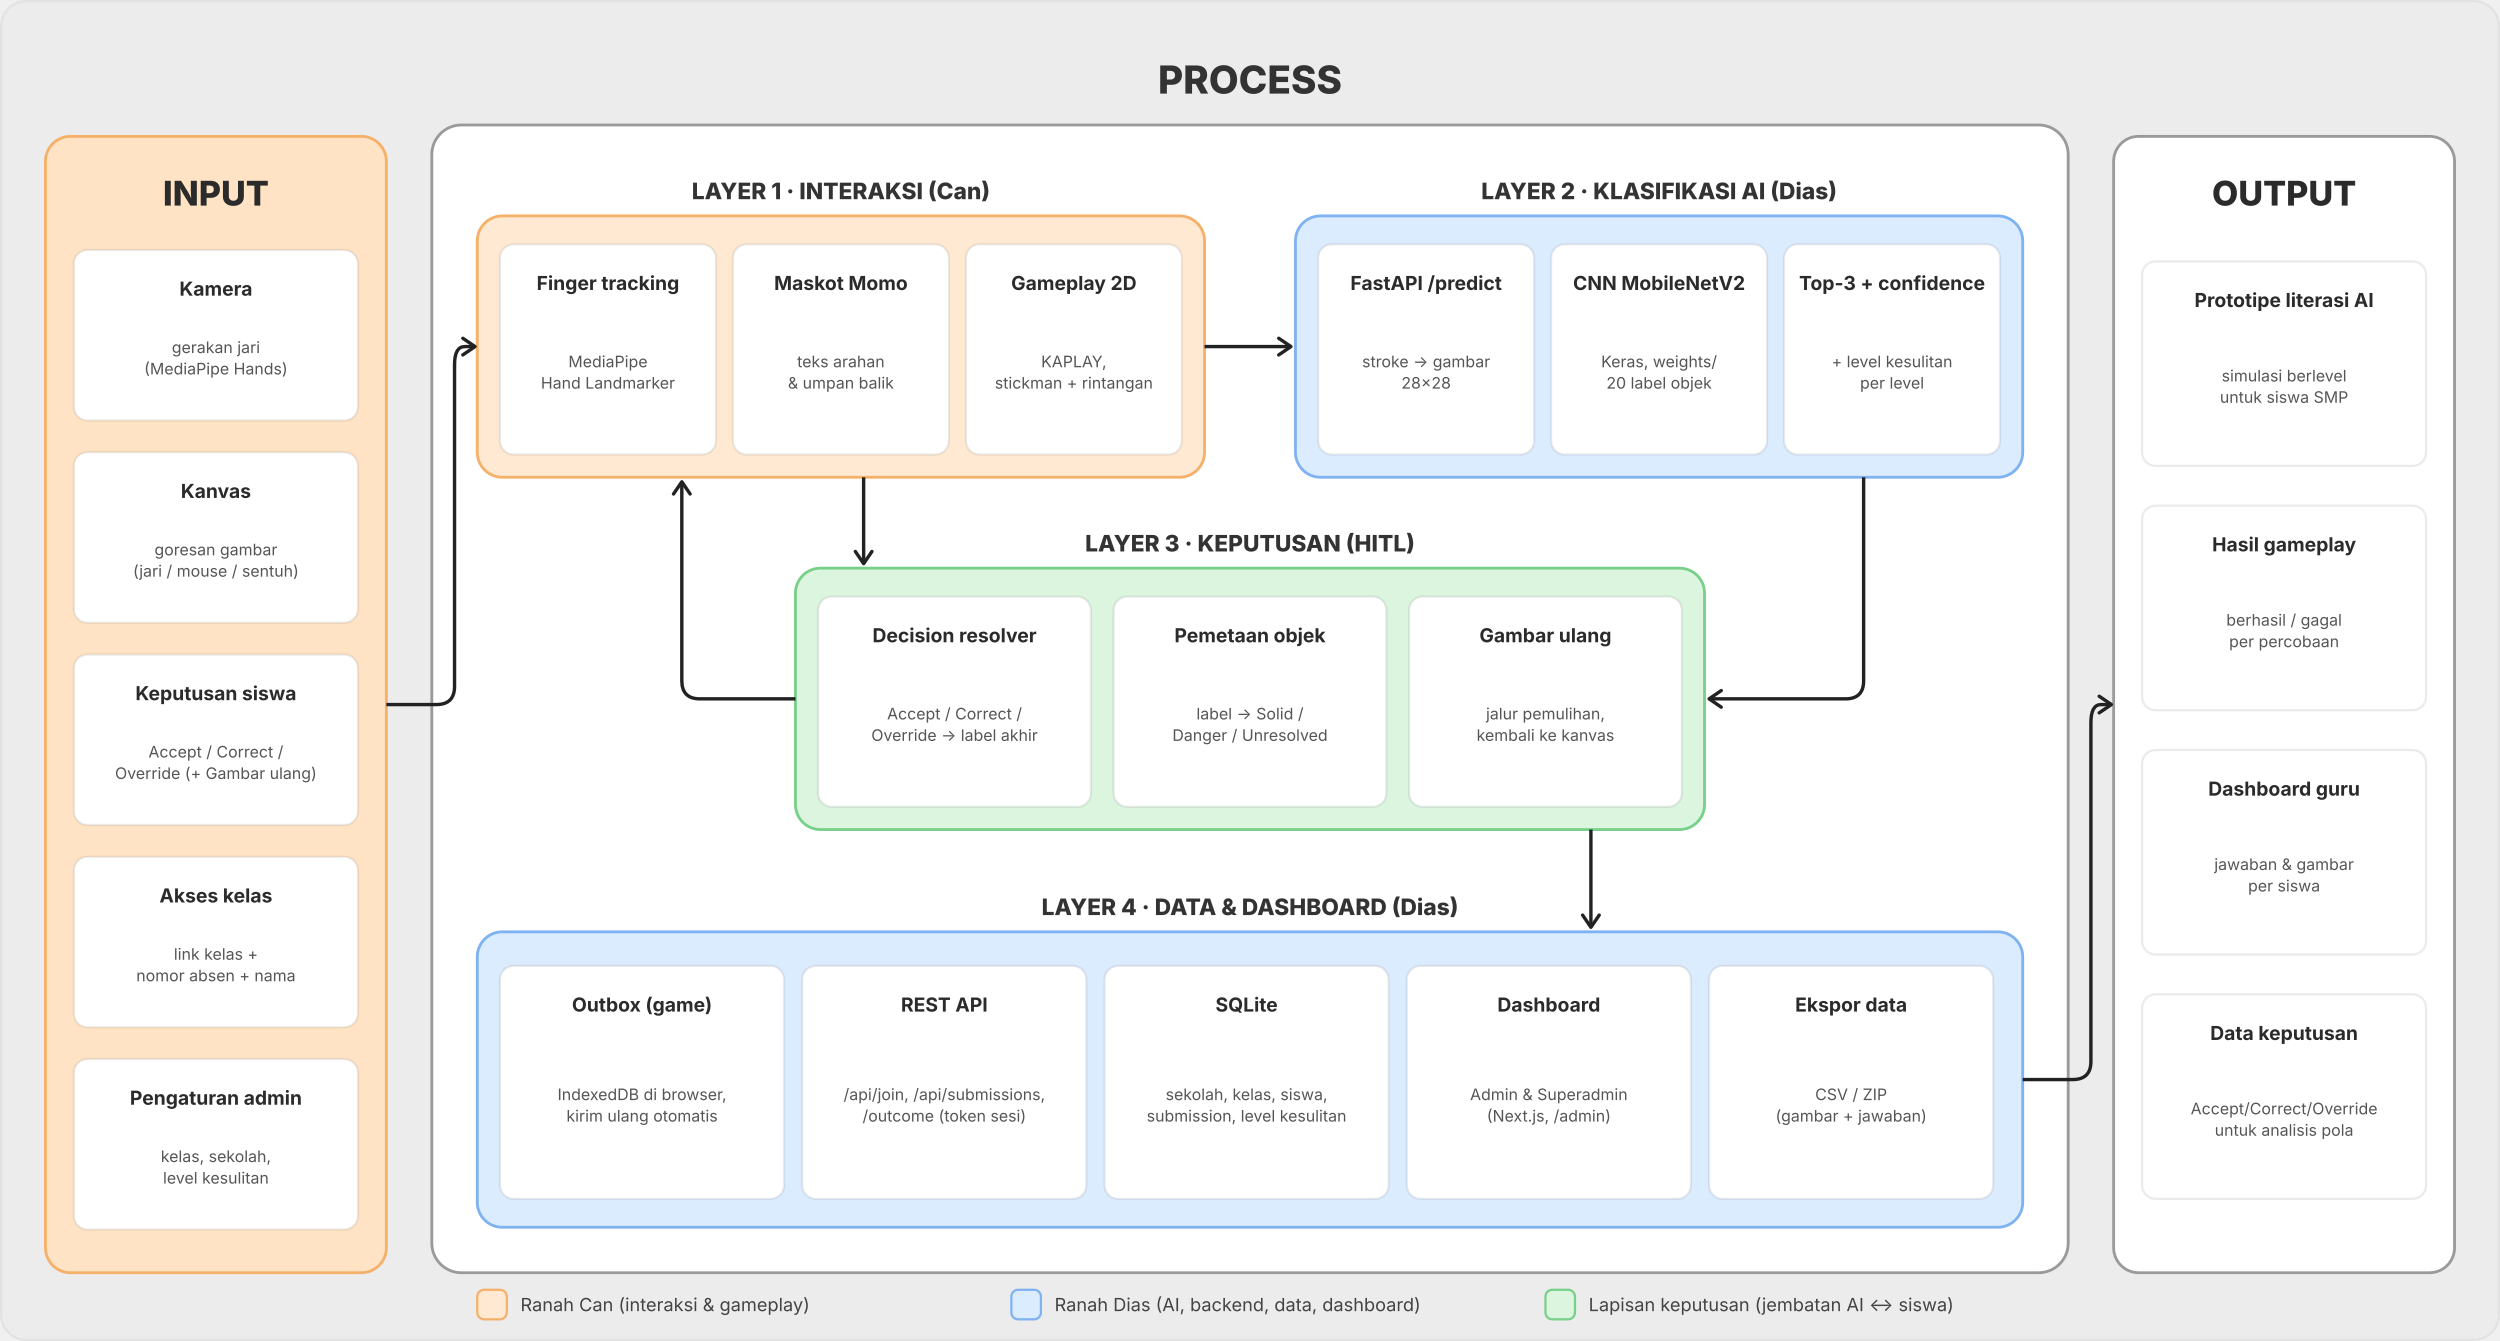
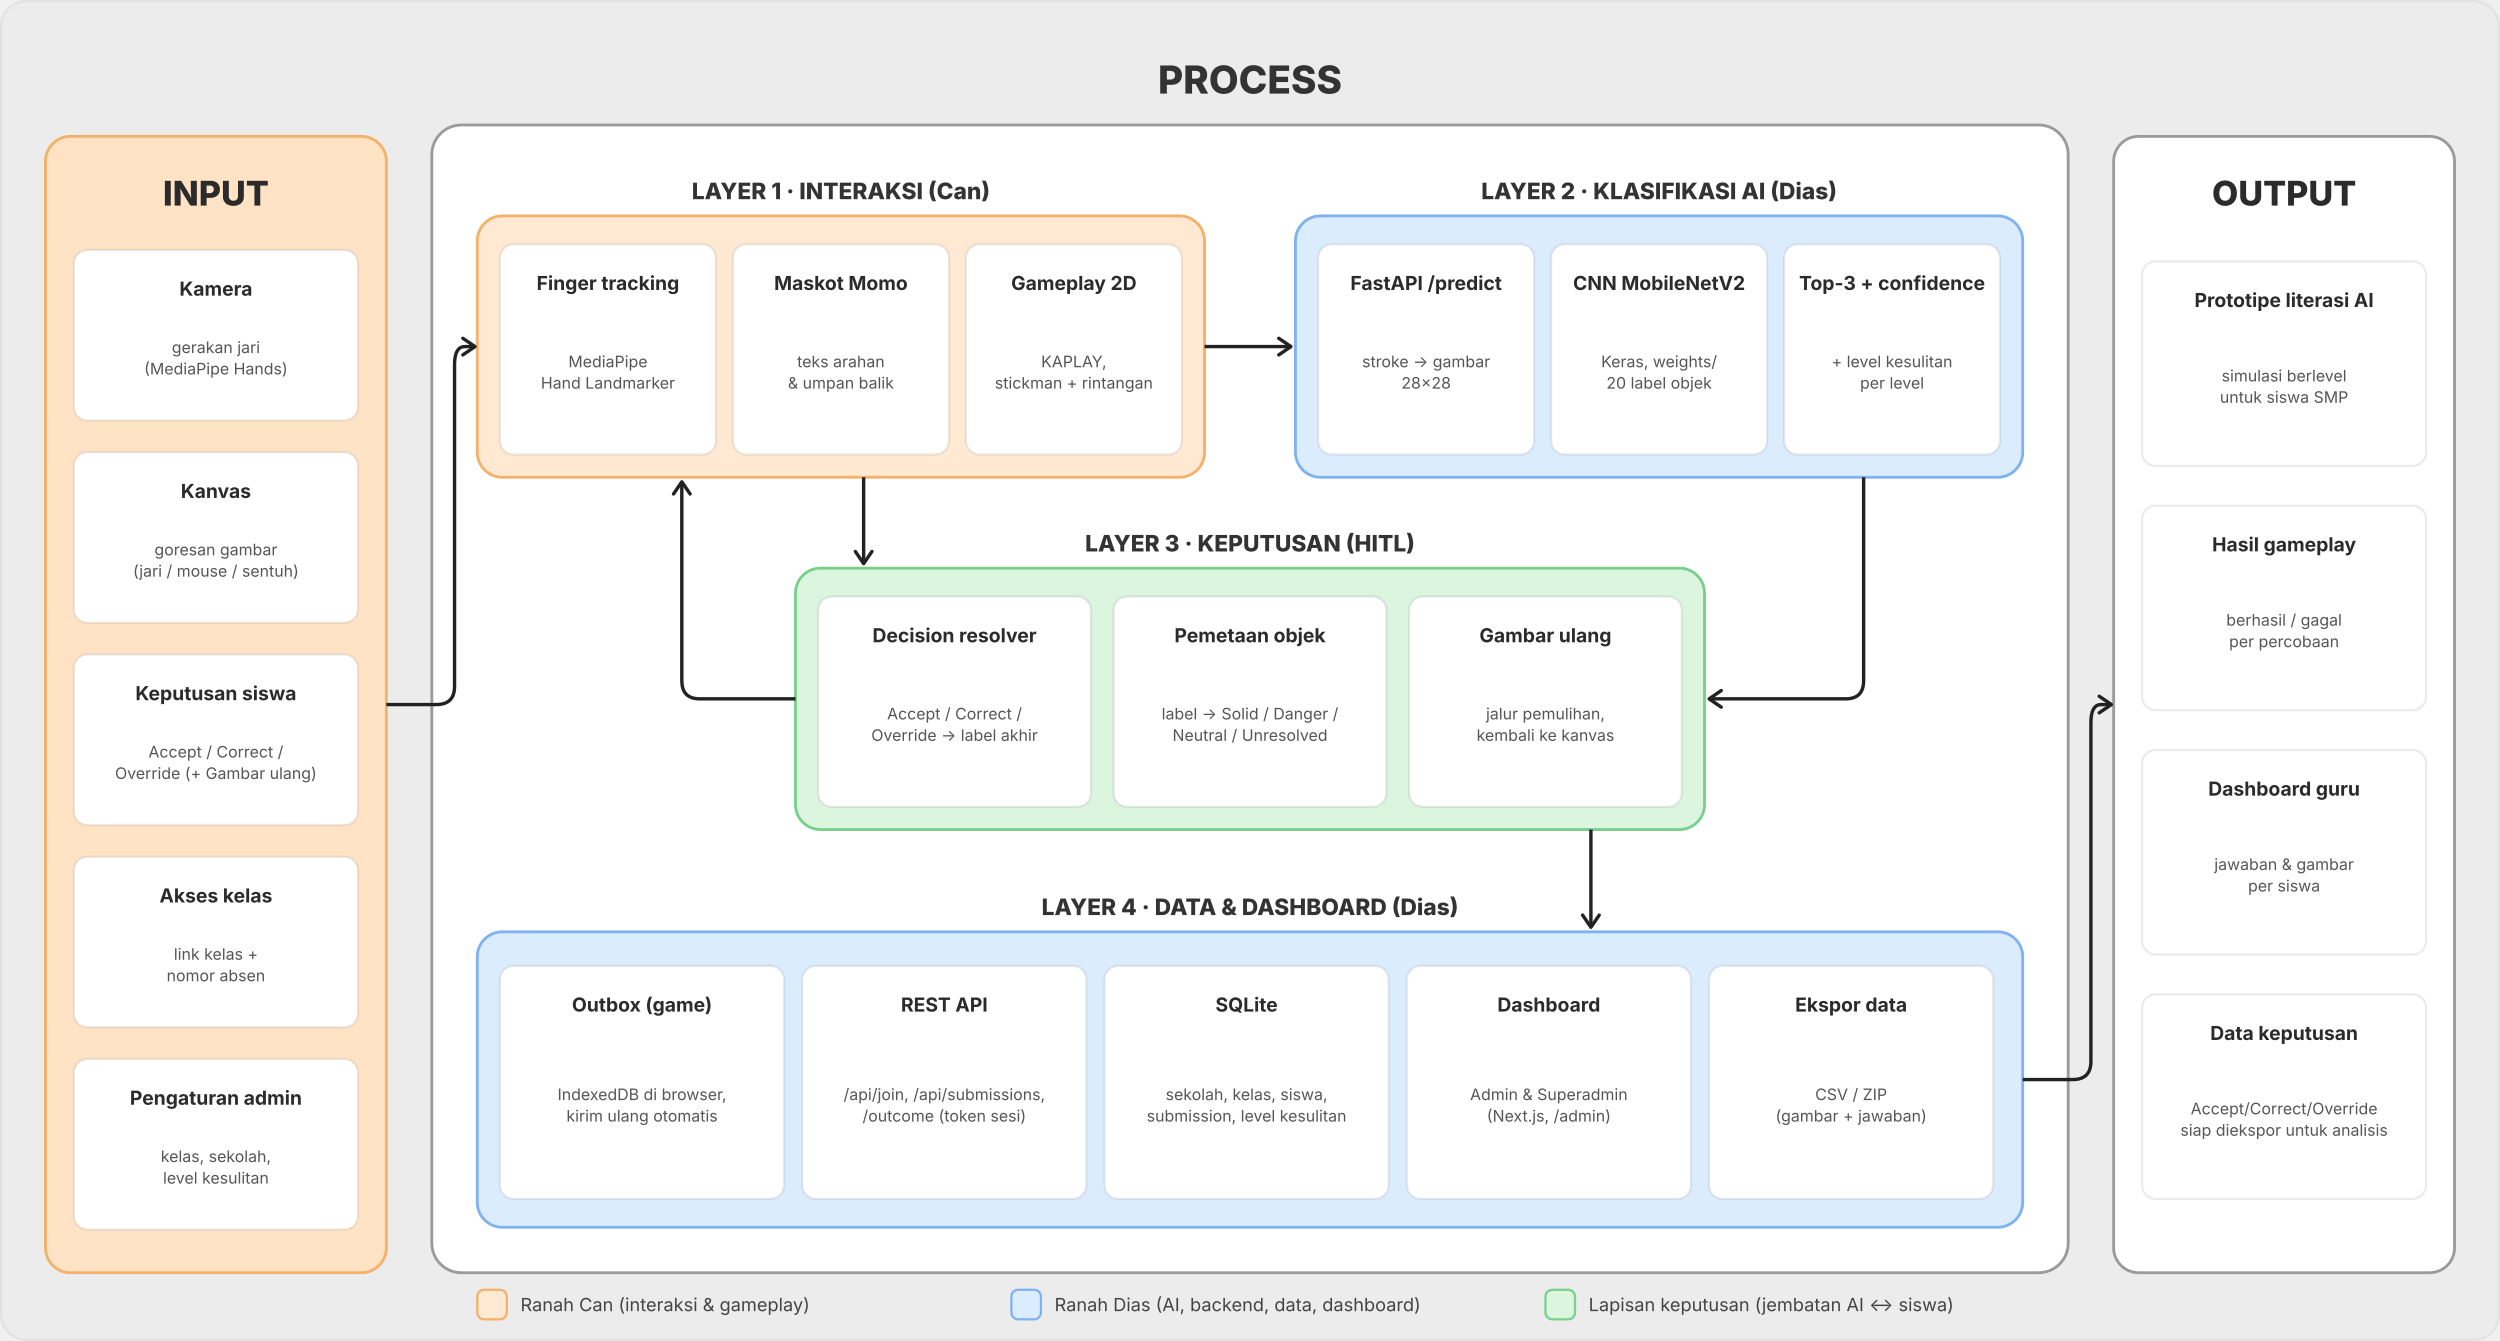
<svg xmlns="http://www.w3.org/2000/svg" width="2200" height="1180" viewBox="0 0 2200 1180">
  <rect x="1" y="1" width="2198" height="1178" rx="22" fill="#ececec" stroke="#e2e2e2" stroke-width="2" />
  <text x="1100.0" y="70.0" font-family="Inter, 'DejaVu Sans', sans-serif" font-size="34" font-weight="800" fill="#333" text-anchor="middle" dominant-baseline="central">PROCESS</text>
  <rect x="40" y="120" width="300" height="1000" rx="22" fill="#ffe3c4" stroke="#f5b06a" stroke-width="2.5" />
  <text x="190" y="170.0" font-family="Inter, 'DejaVu Sans', sans-serif" font-size="30" font-weight="800" fill="#2b2b2b" text-anchor="middle" dominant-baseline="central">INPUT</text>
  <rect x="65" y="220" width="250" height="150" rx="12" fill="#ffffff" stroke="#00000014" stroke-width="2" />
  <text x="190.0" y="254.0" font-family="Inter, 'DejaVu Sans', sans-serif" font-size="17" font-weight="700" fill="#2b2b2b" text-anchor="middle" dominant-baseline="central">Kamera</text>
  <text x="190.0" y="305.6" font-family="Inter, 'DejaVu Sans', sans-serif" font-size="14" font-weight="400" fill="#555" text-anchor="middle" dominant-baseline="central">gerakan jari</text>
  <text x="190.0" y="324.4" font-family="Inter, 'DejaVu Sans', sans-serif" font-size="14" font-weight="400" fill="#555" text-anchor="middle" dominant-baseline="central">(MediaPipe Hands)</text>
  <rect x="65" y="398" width="250" height="150" rx="12" fill="#ffffff" stroke="#00000014" stroke-width="2" />
  <text x="190.0" y="432.0" font-family="Inter, 'DejaVu Sans', sans-serif" font-size="17" font-weight="700" fill="#2b2b2b" text-anchor="middle" dominant-baseline="central">Kanvas</text>
  <text x="190.0" y="483.6" font-family="Inter, 'DejaVu Sans', sans-serif" font-size="14" font-weight="400" fill="#555" text-anchor="middle" dominant-baseline="central">goresan gambar</text>
  <text x="190.0" y="502.4" font-family="Inter, 'DejaVu Sans', sans-serif" font-size="14" font-weight="400" fill="#555" text-anchor="middle" dominant-baseline="central">(jari / mouse / sentuh)</text>
  <rect x="65" y="576" width="250" height="150" rx="12" fill="#ffffff" stroke="#00000014" stroke-width="2" />
  <text x="190.0" y="610.0" font-family="Inter, 'DejaVu Sans', sans-serif" font-size="17" font-weight="700" fill="#2b2b2b" text-anchor="middle" dominant-baseline="central">Keputusan siswa</text>
  <text x="190.0" y="661.5" font-family="Inter, 'DejaVu Sans', sans-serif" font-size="14" font-weight="400" fill="#555" text-anchor="middle" dominant-baseline="central">Accept / Correct /</text>
  <text x="190.0" y="680.4" font-family="Inter, 'DejaVu Sans', sans-serif" font-size="14" font-weight="400" fill="#555" text-anchor="middle" dominant-baseline="central">Override (+ Gambar ulang)</text>
  <rect x="65" y="754" width="250" height="150" rx="12" fill="#ffffff" stroke="#00000014" stroke-width="2" />
  <text x="190.0" y="788.0" font-family="Inter, 'DejaVu Sans', sans-serif" font-size="17" font-weight="700" fill="#2b2b2b" text-anchor="middle" dominant-baseline="central">Akses kelas</text>
  <text x="190.0" y="839.5" font-family="Inter, 'DejaVu Sans', sans-serif" font-size="14" font-weight="400" fill="#555" text-anchor="middle" dominant-baseline="central">link kelas +</text>
-   <text x="190.0" y="858.4" font-family="Inter, 'DejaVu Sans', sans-serif" font-size="14" font-weight="400" fill="#555" text-anchor="middle" dominant-baseline="central">nomor absen + nama</text>
+   <text x="190.0" y="858.4" font-family="Inter, 'DejaVu Sans', sans-serif" font-size="14" font-weight="400" fill="#555" text-anchor="middle" dominant-baseline="central">nomor absen</text>
  <rect x="65" y="932" width="250" height="150" rx="12" fill="#ffffff" stroke="#00000014" stroke-width="2" />
  <text x="190.0" y="966.0" font-family="Inter, 'DejaVu Sans', sans-serif" font-size="17" font-weight="700" fill="#2b2b2b" text-anchor="middle" dominant-baseline="central">Pengaturan admin</text>
  <text x="190.0" y="1017.5" font-family="Inter, 'DejaVu Sans', sans-serif" font-size="14" font-weight="400" fill="#555" text-anchor="middle" dominant-baseline="central">kelas, sekolah,</text>
  <text x="190.0" y="1036.5" font-family="Inter, 'DejaVu Sans', sans-serif" font-size="14" font-weight="400" fill="#555" text-anchor="middle" dominant-baseline="central">level kesulitan</text>
  <rect x="380" y="110" width="1440" height="1010" rx="26" fill="#ffffff" stroke="#9a9a9a" stroke-width="2.5" />
  <rect x="420" y="190" width="640" height="230" rx="22" fill="#ffe9d2" stroke="#f5b06a" stroke-width="2.5" />
  <text x="740.0" y="168.0" font-family="Inter, 'DejaVu Sans', sans-serif" font-size="20" font-weight="800" fill="#333" text-anchor="middle" dominant-baseline="central">LAYER 1 · INTERAKSI (Can)</text>
  <rect x="440" y="215" width="190" height="185" rx="12" fill="#ffffff" stroke="#00000014" stroke-width="2" />
  <text x="535.0" y="249.0" font-family="Inter, 'DejaVu Sans', sans-serif" font-size="17" font-weight="700" fill="#2b2b2b" text-anchor="middle" dominant-baseline="central">Finger tracking</text>
  <text x="535.0" y="318.1" font-family="Inter, 'DejaVu Sans', sans-serif" font-size="14" font-weight="400" fill="#555" text-anchor="middle" dominant-baseline="central">MediaPipe</text>
  <text x="535.0" y="336.9" font-family="Inter, 'DejaVu Sans', sans-serif" font-size="14" font-weight="400" fill="#555" text-anchor="middle" dominant-baseline="central">Hand Landmarker</text>
  <rect x="645" y="215" width="190" height="185" rx="12" fill="#ffffff" stroke="#00000014" stroke-width="2" />
  <text x="740.0" y="249.0" font-family="Inter, 'DejaVu Sans', sans-serif" font-size="17" font-weight="700" fill="#2b2b2b" text-anchor="middle" dominant-baseline="central">Maskot Momo</text>
  <text x="740.0" y="318.1" font-family="Inter, 'DejaVu Sans', sans-serif" font-size="14" font-weight="400" fill="#555" text-anchor="middle" dominant-baseline="central">teks arahan</text>
  <text x="740.0" y="336.9" font-family="Inter, 'DejaVu Sans', sans-serif" font-size="14" font-weight="400" fill="#555" text-anchor="middle" dominant-baseline="central">&amp; umpan balik</text>
  <rect x="850" y="215" width="190" height="185" rx="12" fill="#ffffff" stroke="#00000014" stroke-width="2" />
  <text x="945.0" y="249.0" font-family="Inter, 'DejaVu Sans', sans-serif" font-size="17" font-weight="700" fill="#2b2b2b" text-anchor="middle" dominant-baseline="central">Gameplay 2D</text>
  <text x="945.0" y="318.1" font-family="Inter, 'DejaVu Sans', sans-serif" font-size="14" font-weight="400" fill="#555" text-anchor="middle" dominant-baseline="central">KAPLAY,</text>
  <text x="945.0" y="336.9" font-family="Inter, 'DejaVu Sans', sans-serif" font-size="14" font-weight="400" fill="#555" text-anchor="middle" dominant-baseline="central">stickman + rintangan</text>
  <rect x="1140" y="190" width="640" height="230" rx="22" fill="#dcecff" stroke="#7fb2f0" stroke-width="2.5" />
  <text x="1460.0" y="168.0" font-family="Inter, 'DejaVu Sans', sans-serif" font-size="20" font-weight="800" fill="#333" text-anchor="middle" dominant-baseline="central">LAYER 2 · KLASIFIKASI AI (Dias)</text>
  <rect x="1160" y="215" width="190" height="185" rx="12" fill="#ffffff" stroke="#00000014" stroke-width="2" />
  <text x="1255.0" y="249.0" font-family="Inter, 'DejaVu Sans', sans-serif" font-size="17" font-weight="700" fill="#2b2b2b" text-anchor="middle" dominant-baseline="central">FastAPI /predict</text>
  <text x="1255.0" y="318.1" font-family="Inter, 'DejaVu Sans', sans-serif" font-size="14" font-weight="400" fill="#555" text-anchor="middle" dominant-baseline="central">stroke → gambar</text>
  <text x="1255.0" y="336.9" font-family="Inter, 'DejaVu Sans', sans-serif" font-size="14" font-weight="400" fill="#555" text-anchor="middle" dominant-baseline="central">28×28</text>
  <rect x="1365" y="215" width="190" height="185" rx="12" fill="#ffffff" stroke="#00000014" stroke-width="2" />
  <text x="1460.0" y="249.0" font-family="Inter, 'DejaVu Sans', sans-serif" font-size="17" font-weight="700" fill="#2b2b2b" text-anchor="middle" dominant-baseline="central">CNN MobileNetV2</text>
  <text x="1460.0" y="318.1" font-family="Inter, 'DejaVu Sans', sans-serif" font-size="14" font-weight="400" fill="#555" text-anchor="middle" dominant-baseline="central">Keras, weights/</text>
  <text x="1460.0" y="336.9" font-family="Inter, 'DejaVu Sans', sans-serif" font-size="14" font-weight="400" fill="#555" text-anchor="middle" dominant-baseline="central">20 label objek</text>
  <rect x="1570" y="215" width="190" height="185" rx="12" fill="#ffffff" stroke="#00000014" stroke-width="2" />
  <text x="1665.0" y="249.0" font-family="Inter, 'DejaVu Sans', sans-serif" font-size="17" font-weight="700" fill="#2b2b2b" text-anchor="middle" dominant-baseline="central">Top-3 + confidence</text>
  <text x="1665.0" y="318.1" font-family="Inter, 'DejaVu Sans', sans-serif" font-size="14" font-weight="400" fill="#555" text-anchor="middle" dominant-baseline="central">+ level kesulitan</text>
  <text x="1665.0" y="336.9" font-family="Inter, 'DejaVu Sans', sans-serif" font-size="14" font-weight="400" fill="#555" text-anchor="middle" dominant-baseline="central">per level</text>
  <rect x="700" y="500" width="800" height="230" rx="22" fill="#dbf5df" stroke="#78d08a" stroke-width="2.5" />
  <text x="1100.0" y="478.0" font-family="Inter, 'DejaVu Sans', sans-serif" font-size="20" font-weight="800" fill="#333" text-anchor="middle" dominant-baseline="central">LAYER 3 · KEPUTUSAN (HITL)</text>
  <rect x="720" y="525" width="240" height="185" rx="12" fill="#ffffff" stroke="#00000014" stroke-width="2" />
  <text x="840.0" y="559.0" font-family="Inter, 'DejaVu Sans', sans-serif" font-size="17" font-weight="700" fill="#2b2b2b" text-anchor="middle" dominant-baseline="central">Decision resolver</text>
  <text x="840.0" y="628.0" font-family="Inter, 'DejaVu Sans', sans-serif" font-size="14" font-weight="400" fill="#555" text-anchor="middle" dominant-baseline="central">Accept / Correct /</text>
  <text x="840.0" y="646.9" font-family="Inter, 'DejaVu Sans', sans-serif" font-size="14" font-weight="400" fill="#555" text-anchor="middle" dominant-baseline="central">Override → label akhir</text>
  <rect x="980" y="525" width="240" height="185" rx="12" fill="#ffffff" stroke="#00000014" stroke-width="2" />
  <text x="1100.0" y="559.0" font-family="Inter, 'DejaVu Sans', sans-serif" font-size="17" font-weight="700" fill="#2b2b2b" text-anchor="middle" dominant-baseline="central">Pemetaan objek</text>
-   <text x="1100.0" y="628.0" font-family="Inter, 'DejaVu Sans', sans-serif" font-size="14" font-weight="400" fill="#555" text-anchor="middle" dominant-baseline="central">label → Solid /</text>
-   <text x="1100.0" y="646.9" font-family="Inter, 'DejaVu Sans', sans-serif" font-size="14" font-weight="400" fill="#555" text-anchor="middle" dominant-baseline="central">Danger / Unresolved</text>
+   <text x="1100.0" y="628.0" font-family="Inter, 'DejaVu Sans', sans-serif" font-size="14" font-weight="400" fill="#555" text-anchor="middle" dominant-baseline="central">label → Solid / Danger /</text>
+   <text x="1100.0" y="646.9" font-family="Inter, 'DejaVu Sans', sans-serif" font-size="14" font-weight="400" fill="#555" text-anchor="middle" dominant-baseline="central">Neutral / Unresolved</text>
  <rect x="1240" y="525" width="240" height="185" rx="12" fill="#ffffff" stroke="#00000014" stroke-width="2" />
  <text x="1360.0" y="559.0" font-family="Inter, 'DejaVu Sans', sans-serif" font-size="17" font-weight="700" fill="#2b2b2b" text-anchor="middle" dominant-baseline="central">Gambar ulang</text>
  <text x="1360.0" y="628.0" font-family="Inter, 'DejaVu Sans', sans-serif" font-size="14" font-weight="400" fill="#555" text-anchor="middle" dominant-baseline="central">jalur pemulihan,</text>
  <text x="1360.0" y="646.9" font-family="Inter, 'DejaVu Sans', sans-serif" font-size="14" font-weight="400" fill="#555" text-anchor="middle" dominant-baseline="central">kembali ke kanvas</text>
  <rect x="420" y="820" width="1360" height="260" rx="22" fill="#dcecff" stroke="#7fb2f0" stroke-width="2.5" />
  <text x="1100.0" y="798.0" font-family="Inter, 'DejaVu Sans', sans-serif" font-size="20" font-weight="800" fill="#333" text-anchor="middle" dominant-baseline="central">LAYER 4 · DATA &amp; DASHBOARD (Dias)</text>
  <rect x="440" y="850" width="250" height="205" rx="12" fill="#ffffff" stroke="#00000014" stroke-width="2" />
  <text x="565.0" y="884.0" font-family="Inter, 'DejaVu Sans', sans-serif" font-size="17" font-weight="700" fill="#2b2b2b" text-anchor="middle" dominant-baseline="central">Outbox (game)</text>
  <text x="565.0" y="963.0" font-family="Inter, 'DejaVu Sans', sans-serif" font-size="14" font-weight="400" fill="#555" text-anchor="middle" dominant-baseline="central">IndexedDB di browser,</text>
  <text x="565.0" y="981.9" font-family="Inter, 'DejaVu Sans', sans-serif" font-size="14" font-weight="400" fill="#555" text-anchor="middle" dominant-baseline="central">kirim ulang otomatis</text>
  <rect x="706" y="850" width="250" height="205" rx="12" fill="#ffffff" stroke="#00000014" stroke-width="2" />
  <text x="831.0" y="884.0" font-family="Inter, 'DejaVu Sans', sans-serif" font-size="17" font-weight="700" fill="#2b2b2b" text-anchor="middle" dominant-baseline="central">REST API</text>
  <text x="831.0" y="963.0" font-family="Inter, 'DejaVu Sans', sans-serif" font-size="14" font-weight="400" fill="#555" text-anchor="middle" dominant-baseline="central">/api/join, /api/submissions,</text>
  <text x="831.0" y="981.9" font-family="Inter, 'DejaVu Sans', sans-serif" font-size="14" font-weight="400" fill="#555" text-anchor="middle" dominant-baseline="central">/outcome (token sesi)</text>
  <rect x="972" y="850" width="250" height="205" rx="12" fill="#ffffff" stroke="#00000014" stroke-width="2" />
  <text x="1097.0" y="884.0" font-family="Inter, 'DejaVu Sans', sans-serif" font-size="17" font-weight="700" fill="#2b2b2b" text-anchor="middle" dominant-baseline="central">SQLite</text>
  <text x="1097.0" y="963.0" font-family="Inter, 'DejaVu Sans', sans-serif" font-size="14" font-weight="400" fill="#555" text-anchor="middle" dominant-baseline="central">sekolah, kelas, siswa,</text>
  <text x="1097.0" y="981.9" font-family="Inter, 'DejaVu Sans', sans-serif" font-size="14" font-weight="400" fill="#555" text-anchor="middle" dominant-baseline="central">submission, level kesulitan</text>
  <rect x="1238" y="850" width="250" height="205" rx="12" fill="#ffffff" stroke="#00000014" stroke-width="2" />
  <text x="1363.0" y="884.0" font-family="Inter, 'DejaVu Sans', sans-serif" font-size="17" font-weight="700" fill="#2b2b2b" text-anchor="middle" dominant-baseline="central">Dashboard</text>
  <text x="1363.0" y="963.0" font-family="Inter, 'DejaVu Sans', sans-serif" font-size="14" font-weight="400" fill="#555" text-anchor="middle" dominant-baseline="central">Admin &amp; Superadmin</text>
  <text x="1363.0" y="981.9" font-family="Inter, 'DejaVu Sans', sans-serif" font-size="14" font-weight="400" fill="#555" text-anchor="middle" dominant-baseline="central">(Next.js, /admin)</text>
  <rect x="1504" y="850" width="250" height="205" rx="12" fill="#ffffff" stroke="#00000014" stroke-width="2" />
  <text x="1629.0" y="884.0" font-family="Inter, 'DejaVu Sans', sans-serif" font-size="17" font-weight="700" fill="#2b2b2b" text-anchor="middle" dominant-baseline="central">Ekspor data</text>
  <text x="1629.0" y="963.0" font-family="Inter, 'DejaVu Sans', sans-serif" font-size="14" font-weight="400" fill="#555" text-anchor="middle" dominant-baseline="central">CSV / ZIP</text>
  <text x="1629.0" y="981.9" font-family="Inter, 'DejaVu Sans', sans-serif" font-size="14" font-weight="400" fill="#555" text-anchor="middle" dominant-baseline="central">(gambar + jawaban)</text>
  <rect x="1860" y="120" width="300" height="1000" rx="22" fill="#ffffff" stroke="#9a9a9a" stroke-width="2.5" />
  <text x="2010" y="170.0" font-family="Inter, 'DejaVu Sans', sans-serif" font-size="30" font-weight="800" fill="#2b2b2b" text-anchor="middle" dominant-baseline="central">OUTPUT</text>
  <rect x="1885" y="230" width="250" height="180" rx="12" fill="#ffffff" stroke="#00000014" stroke-width="2" />
  <text x="2010.0" y="264.0" font-family="Inter, 'DejaVu Sans', sans-serif" font-size="17" font-weight="700" fill="#2b2b2b" text-anchor="middle" dominant-baseline="central">Prototipe literasi AI</text>
  <text x="2010.0" y="330.6" font-family="Inter, 'DejaVu Sans', sans-serif" font-size="14" font-weight="400" fill="#555" text-anchor="middle" dominant-baseline="central">simulasi berlevel</text>
  <text x="2010.0" y="349.4" font-family="Inter, 'DejaVu Sans', sans-serif" font-size="14" font-weight="400" fill="#555" text-anchor="middle" dominant-baseline="central">untuk siswa SMP</text>
  <rect x="1885" y="445" width="250" height="180" rx="12" fill="#ffffff" stroke="#00000014" stroke-width="2" />
  <text x="2010.0" y="479.0" font-family="Inter, 'DejaVu Sans', sans-serif" font-size="17" font-weight="700" fill="#2b2b2b" text-anchor="middle" dominant-baseline="central">Hasil gameplay</text>
  <text x="2010.0" y="545.5" font-family="Inter, 'DejaVu Sans', sans-serif" font-size="14" font-weight="400" fill="#555" text-anchor="middle" dominant-baseline="central">berhasil / gagal</text>
  <text x="2010.0" y="564.4" font-family="Inter, 'DejaVu Sans', sans-serif" font-size="14" font-weight="400" fill="#555" text-anchor="middle" dominant-baseline="central">per percobaan</text>
  <rect x="1885" y="660" width="250" height="180" rx="12" fill="#ffffff" stroke="#00000014" stroke-width="2" />
  <text x="2010.0" y="694.0" font-family="Inter, 'DejaVu Sans', sans-serif" font-size="17" font-weight="700" fill="#2b2b2b" text-anchor="middle" dominant-baseline="central">Dashboard guru</text>
  <text x="2010.0" y="760.5" font-family="Inter, 'DejaVu Sans', sans-serif" font-size="14" font-weight="400" fill="#555" text-anchor="middle" dominant-baseline="central">jawaban &amp; gambar</text>
  <text x="2010.0" y="779.4" font-family="Inter, 'DejaVu Sans', sans-serif" font-size="14" font-weight="400" fill="#555" text-anchor="middle" dominant-baseline="central">per siswa</text>
  <rect x="1885" y="875" width="250" height="180" rx="12" fill="#ffffff" stroke="#00000014" stroke-width="2" />
  <text x="2010.0" y="909.0" font-family="Inter, 'DejaVu Sans', sans-serif" font-size="17" font-weight="700" fill="#2b2b2b" text-anchor="middle" dominant-baseline="central">Data keputusan</text>
  <text x="2010.0" y="975.5" font-family="Inter, 'DejaVu Sans', sans-serif" font-size="14" font-weight="400" fill="#555" text-anchor="middle" dominant-baseline="central">Accept/Correct/Override</text>
-   <text x="2010.0" y="994.4" font-family="Inter, 'DejaVu Sans', sans-serif" font-size="14" font-weight="400" fill="#555" text-anchor="middle" dominant-baseline="central">untuk analisis pola</text>
+   <text x="2010.0" y="994.4" font-family="Inter, 'DejaVu Sans', sans-serif" font-size="14" font-weight="400" fill="#555" text-anchor="middle" dominant-baseline="central">siap diekspor untuk analisis</text>
  <path d="M340,620 L384.0,620.0 Q400,620 400.0,604.0 L400.0,321.0 Q400,305 409.0,305.0 L418,305" fill="none" stroke="#222" stroke-width="3" stroke-linejoin="round" />
  <path d="M407.3,312.3 L418,305 L407.3,297.7" fill="none" stroke="#222" stroke-width="3" stroke-linecap="round" stroke-linejoin="round" />
  <path d="M1060,305 L1136,305" fill="none" stroke="#222" stroke-width="3" stroke-linejoin="round" />
  <path d="M1125.3,312.3 L1136,305 L1125.3,297.7" fill="none" stroke="#222" stroke-width="3" stroke-linecap="round" stroke-linejoin="round" />
  <path d="M1640,420 L1640.0,599.0 Q1640,615 1624.0,615.0 L1504,615" fill="none" stroke="#222" stroke-width="3" stroke-linejoin="round" />
  <path d="M1514.7,607.7 L1504,615 L1514.7,622.3" fill="none" stroke="#222" stroke-width="3" stroke-linecap="round" stroke-linejoin="round" />
  <path d="M760,420 L760,496" fill="none" stroke="#222" stroke-width="3" stroke-linejoin="round" />
  <path d="M752.7,485.3 L760,496 L767.3,485.3" fill="none" stroke="#222" stroke-width="3" stroke-linecap="round" stroke-linejoin="round" />
  <path d="M700,615 L616.0,615.0 Q600,615 600.0,599.0 L600,424" fill="none" stroke="#222" stroke-width="3" stroke-linejoin="round" />
  <path d="M607.3,434.7 L600,424 L592.7,434.7" fill="none" stroke="#222" stroke-width="3" stroke-linecap="round" stroke-linejoin="round" />
  <path d="M1400,730 L1400,816" fill="none" stroke="#222" stroke-width="3" stroke-linejoin="round" />
  <path d="M1392.7,805.3 L1400,816 L1407.3,805.3" fill="none" stroke="#222" stroke-width="3" stroke-linecap="round" stroke-linejoin="round" />
  <path d="M1780,950 L1824.0,950.0 Q1840,950 1840.0,934.0 L1840.0,636.0 Q1840,620 1849.0,620.0 L1858,620" fill="none" stroke="#222" stroke-width="3" stroke-linejoin="round" />
  <path d="M1847.3,627.3 L1858,620 L1847.3,612.7" fill="none" stroke="#222" stroke-width="3" stroke-linecap="round" stroke-linejoin="round" />
  <rect x="420" y="1135" width="26" height="26" rx="6" fill="#ffe9d2" stroke="#f5b06a" stroke-width="2" />
  <text x="458" y="1148.0" font-family="Inter, 'DejaVu Sans', sans-serif" font-size="16" font-weight="400" fill="#444" text-anchor="start" dominant-baseline="central">Ranah Can (interaksi &amp; gameplay)</text>
  <rect x="890" y="1135" width="26" height="26" rx="6" fill="#dcecff" stroke="#7fb2f0" stroke-width="2" />
  <text x="928" y="1148.0" font-family="Inter, 'DejaVu Sans', sans-serif" font-size="16" font-weight="400" fill="#444" text-anchor="start" dominant-baseline="central">Ranah Dias (AI, backend, data, dashboard)</text>
  <rect x="1360" y="1135" width="26" height="26" rx="6" fill="#dbf5df" stroke="#78d08a" stroke-width="2" />
  <text x="1398" y="1148.0" font-family="Inter, 'DejaVu Sans', sans-serif" font-size="16" font-weight="400" fill="#444" text-anchor="start" dominant-baseline="central">Lapisan keputusan (jembatan AI ↔ siswa)</text>
</svg>
